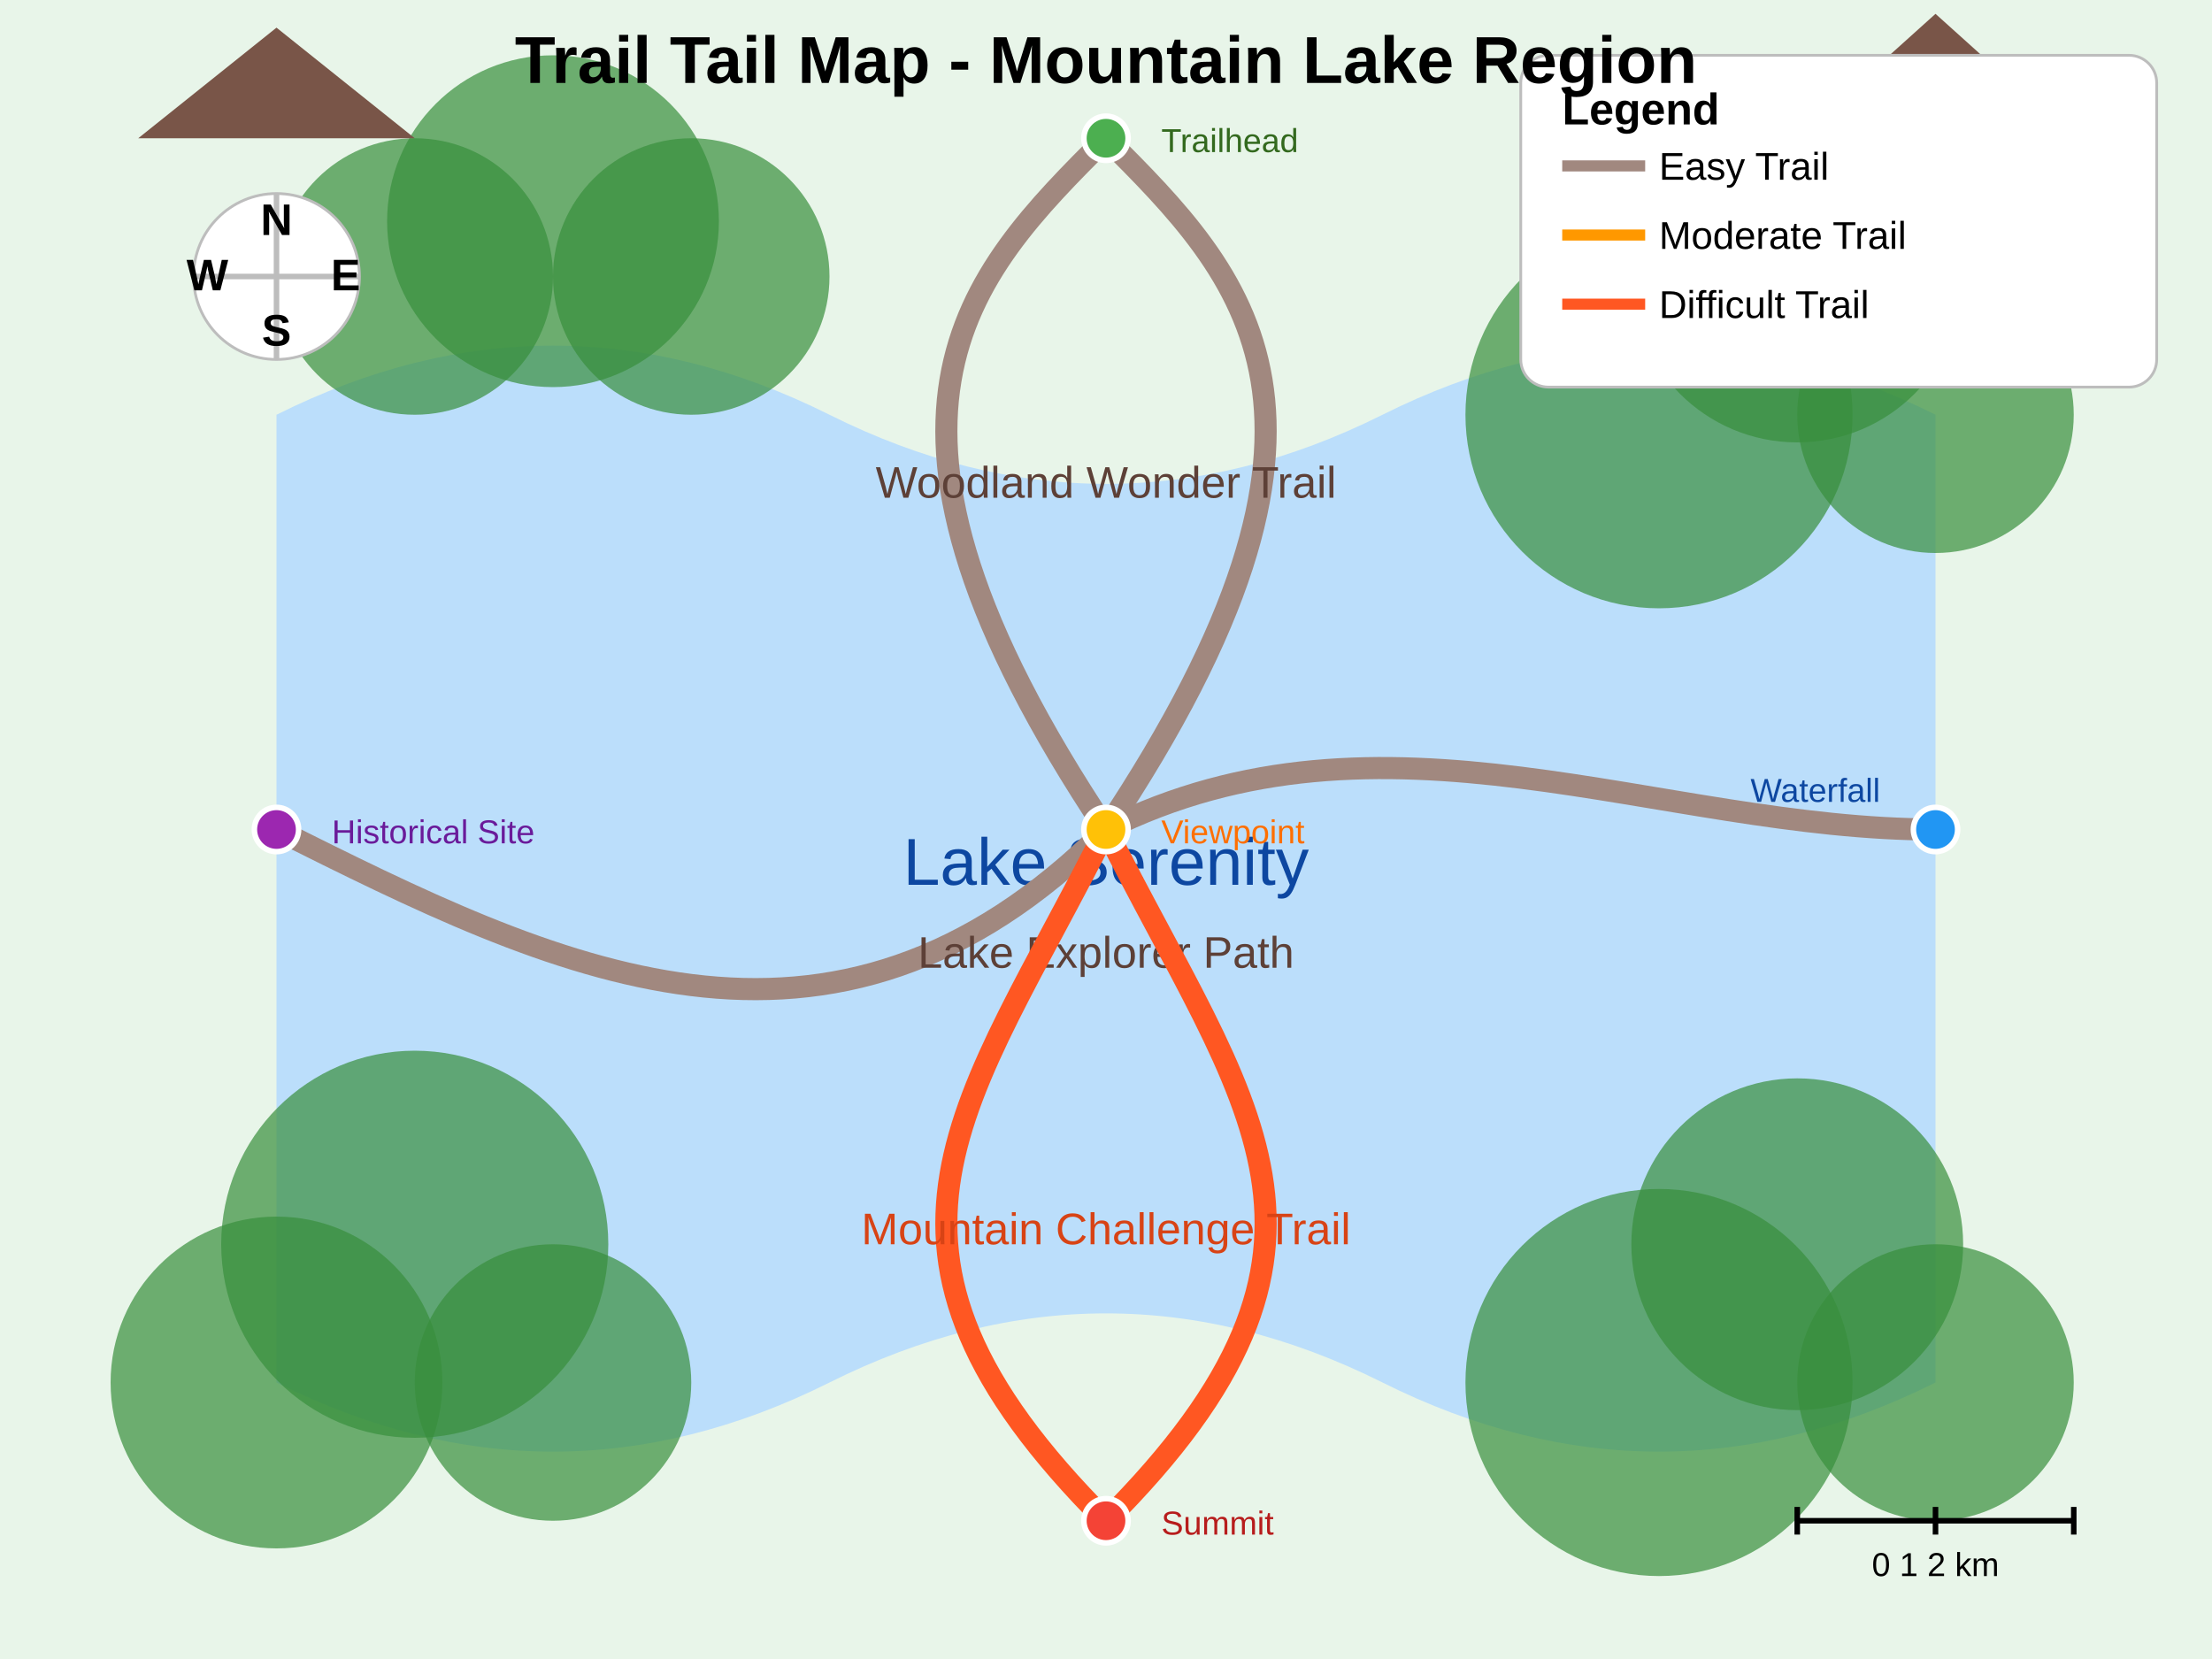
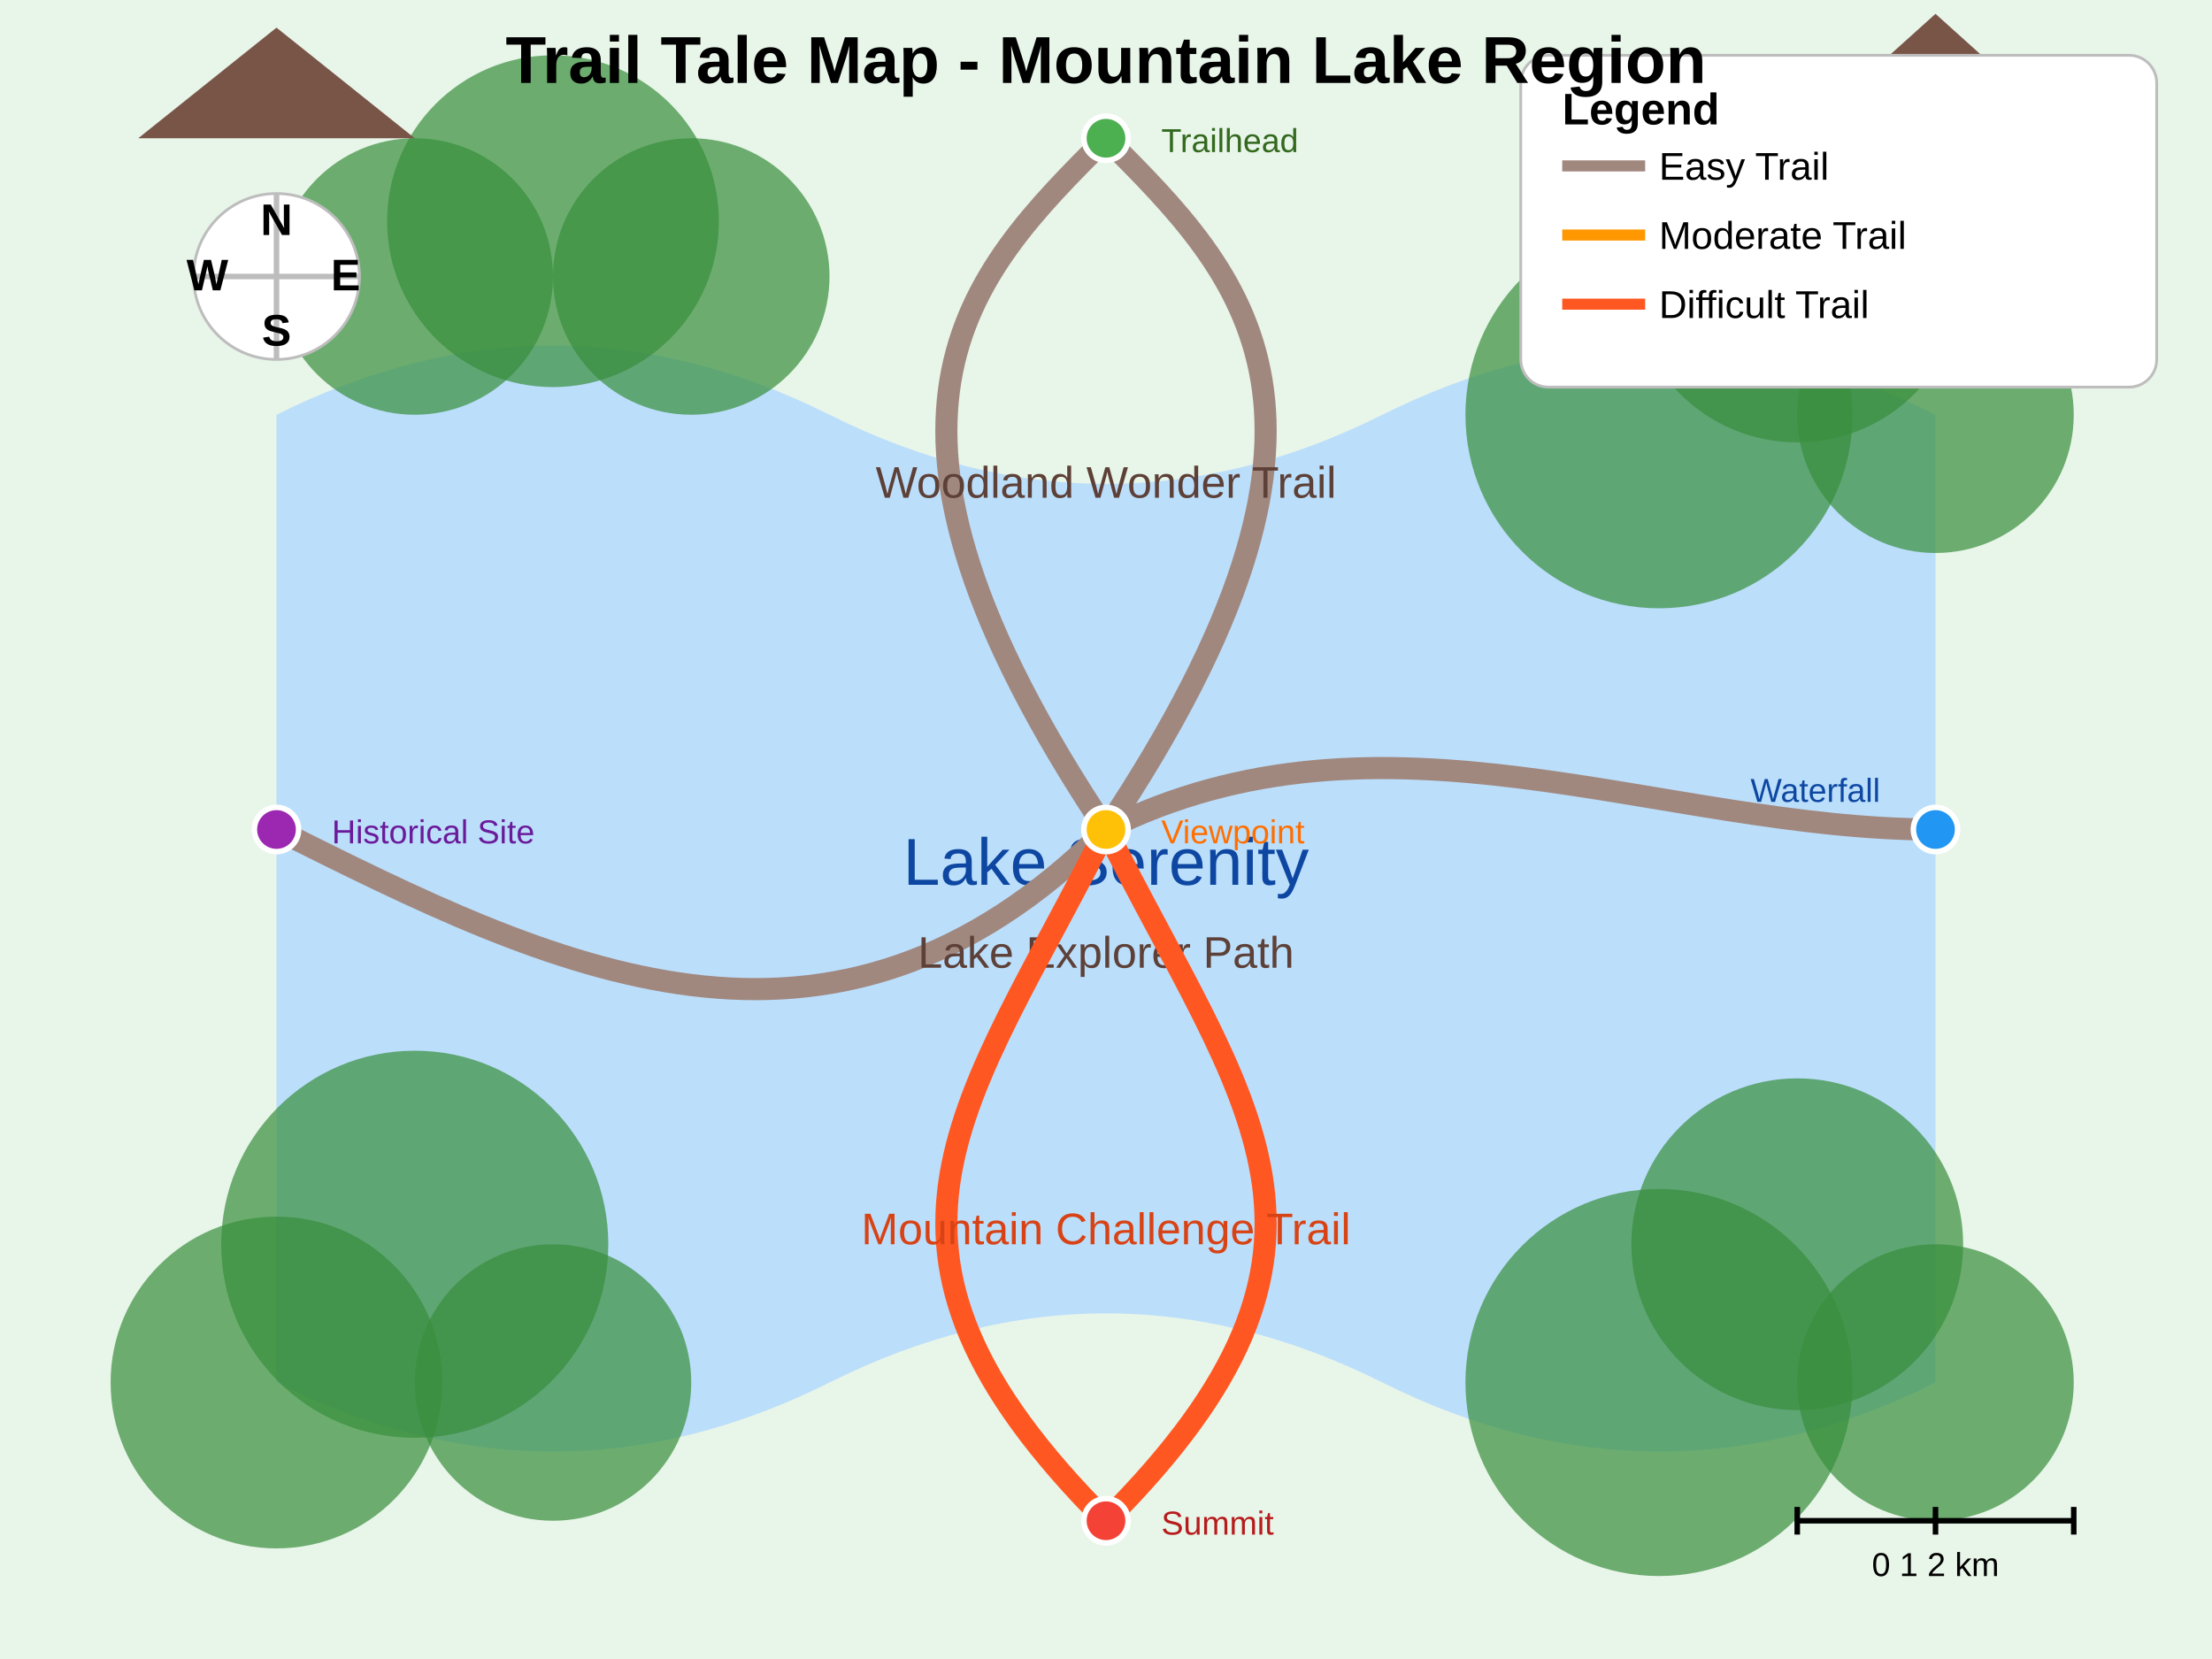
<svg xmlns="http://www.w3.org/2000/svg" width="800" height="600" viewBox="0 0 800 600">
  <rect width="800" height="600" fill="#E8F5E9" />
  <path d="M100,150 Q200,100 300,150 T500,150 T700,150 V500 Q600,550 500,500 T300,500 T100,500 Z" fill="#BBDEFB" />
  <text x="400" y="320" font-family="Arial" font-size="24" text-anchor="middle" fill="#0D47A1">Lake Serenity</text>
  <circle cx="150" cy="100" r="50" fill="#388E3C" opacity="0.7" />
  <circle cx="200" cy="80" r="60" fill="#388E3C" opacity="0.7" />
  <circle cx="250" cy="100" r="50" fill="#388E3C" opacity="0.7" />
  <circle cx="600" cy="150" r="70" fill="#388E3C" opacity="0.7" />
  <circle cx="650" cy="100" r="60" fill="#388E3C" opacity="0.7" />
  <circle cx="700" cy="150" r="50" fill="#388E3C" opacity="0.7" />
  <circle cx="150" cy="450" r="70" fill="#388E3C" opacity="0.7" />
  <circle cx="100" cy="500" r="60" fill="#388E3C" opacity="0.7" />
  <circle cx="200" cy="500" r="50" fill="#388E3C" opacity="0.7" />
  <circle cx="650" cy="450" r="60" fill="#388E3C" opacity="0.7" />
  <circle cx="700" cy="500" r="50" fill="#388E3C" opacity="0.7" />
  <circle cx="600" cy="500" r="70" fill="#388E3C" opacity="0.7" />
  <polygon points="50,50 100,10 150,50" fill="#795548" />
  <polygon points="650,50 700,5 750,50" fill="#795548" />
  <path d="M400,50 C450,100 500,150 400,300 C300,150 350,100 400,50" stroke="#A1887F" stroke-width="8" fill="none" stroke-dasharray="0" />
  <text x="400" y="180" font-family="Arial" font-size="16" text-anchor="middle" fill="#5D4037">Woodland Wonder Trail</text>
  <path d="M100,300 C200,350 300,400 400,300 C500,250 600,300 700,300" stroke="#A1887F" stroke-width="8" fill="none" />
  <text x="400" y="350" font-family="Arial" font-size="16" text-anchor="middle" fill="#5D4037">Lake Explorer Path</text>
  <path d="M400,300 C450,400 500,450 400,550 C300,450 350,400 400,300" stroke="#FF5722" stroke-width="8" fill="none" />
  <text x="400" y="450" font-family="Arial" font-size="16" text-anchor="middle" fill="#D84315">Mountain Challenge Trail</text>
  <rect x="550" y="20" width="230" height="120" rx="10" fill="white" stroke="#BDBDBD" />
  <text x="565" y="45" font-family="Arial" font-size="16" font-weight="bold">Legend</text>
  <line x1="565" y1="60" x2="595" y2="60" stroke="#A1887F" stroke-width="4" />
  <text x="600" y="65" font-family="Arial" font-size="14">Easy Trail</text>
  <line x1="565" y1="85" x2="595" y2="85" stroke="#FF9800" stroke-width="4" />
  <text x="600" y="90" font-family="Arial" font-size="14">Moderate Trail</text>
  <line x1="565" y1="110" x2="595" y2="110" stroke="#FF5722" stroke-width="4" />
  <text x="600" y="115" font-family="Arial" font-size="14">Difficult Trail</text>
  <circle cx="400" cy="50" r="8" fill="#4CAF50" stroke="white" stroke-width="2" />
  <text x="420" y="55" font-family="Arial" font-size="12" fill="#33691E">Trailhead</text>
  <circle cx="400" cy="300" r="8" fill="#FFC107" stroke="white" stroke-width="2" />
  <text x="420" y="305" font-family="Arial" font-size="12" fill="#FF6F00">Viewpoint</text>
  <circle cx="100" cy="300" r="8" fill="#9C27B0" stroke="white" stroke-width="2" />
  <text x="120" y="305" font-family="Arial" font-size="12" fill="#6A1B9A">Historical Site</text>
  <circle cx="700" cy="300" r="8" fill="#2196F3" stroke="white" stroke-width="2" />
  <text x="680" y="290" font-family="Arial" font-size="12" fill="#0D47A1" text-anchor="end">Waterfall</text>
  <circle cx="400" cy="550" r="8" fill="#F44336" stroke="white" stroke-width="2" />
  <text x="420" y="555" font-family="Arial" font-size="12" fill="#B71C1C">Summit</text>
  <circle cx="100" cy="100" r="30" fill="white" stroke="#BDBDBD" />
  <line x1="100" y1="70" x2="100" y2="130" stroke="#BDBDBD" stroke-width="2" />
  <line x1="70" y1="100" x2="130" y2="100" stroke="#BDBDBD" stroke-width="2" />
  <text x="100" y="85" font-family="Arial" font-size="16" text-anchor="middle" font-weight="bold">N</text>
  <text x="100" y="125" font-family="Arial" font-size="16" text-anchor="middle" font-weight="bold">S</text>
  <text x="125" y="105" font-family="Arial" font-size="16" text-anchor="middle" font-weight="bold">E</text>
  <text x="75" y="105" font-family="Arial" font-size="16" text-anchor="middle" font-weight="bold">W</text>
  <line x1="650" y1="550" x2="750" y2="550" stroke="#000000" stroke-width="2" />
  <line x1="650" y1="545" x2="650" y2="555" stroke="#000000" stroke-width="2" />
  <line x1="700" y1="545" x2="700" y2="555" stroke="#000000" stroke-width="2" />
  <line x1="750" y1="545" x2="750" y2="555" stroke="#000000" stroke-width="2" />
  <text x="700" y="570" font-family="Arial" font-size="12" text-anchor="middle">0 1 2 km</text>
-   <text x="400" y="30" font-family="Arial" font-size="24" text-anchor="middle" font-weight="bold">Trail Tail Map - Mountain Lake Region</text>
+   <text x="400" y="30" font-family="Arial" font-size="24" text-anchor="middle" font-weight="bold">Trail Tale Map - Mountain Lake Region</text>
</svg>
